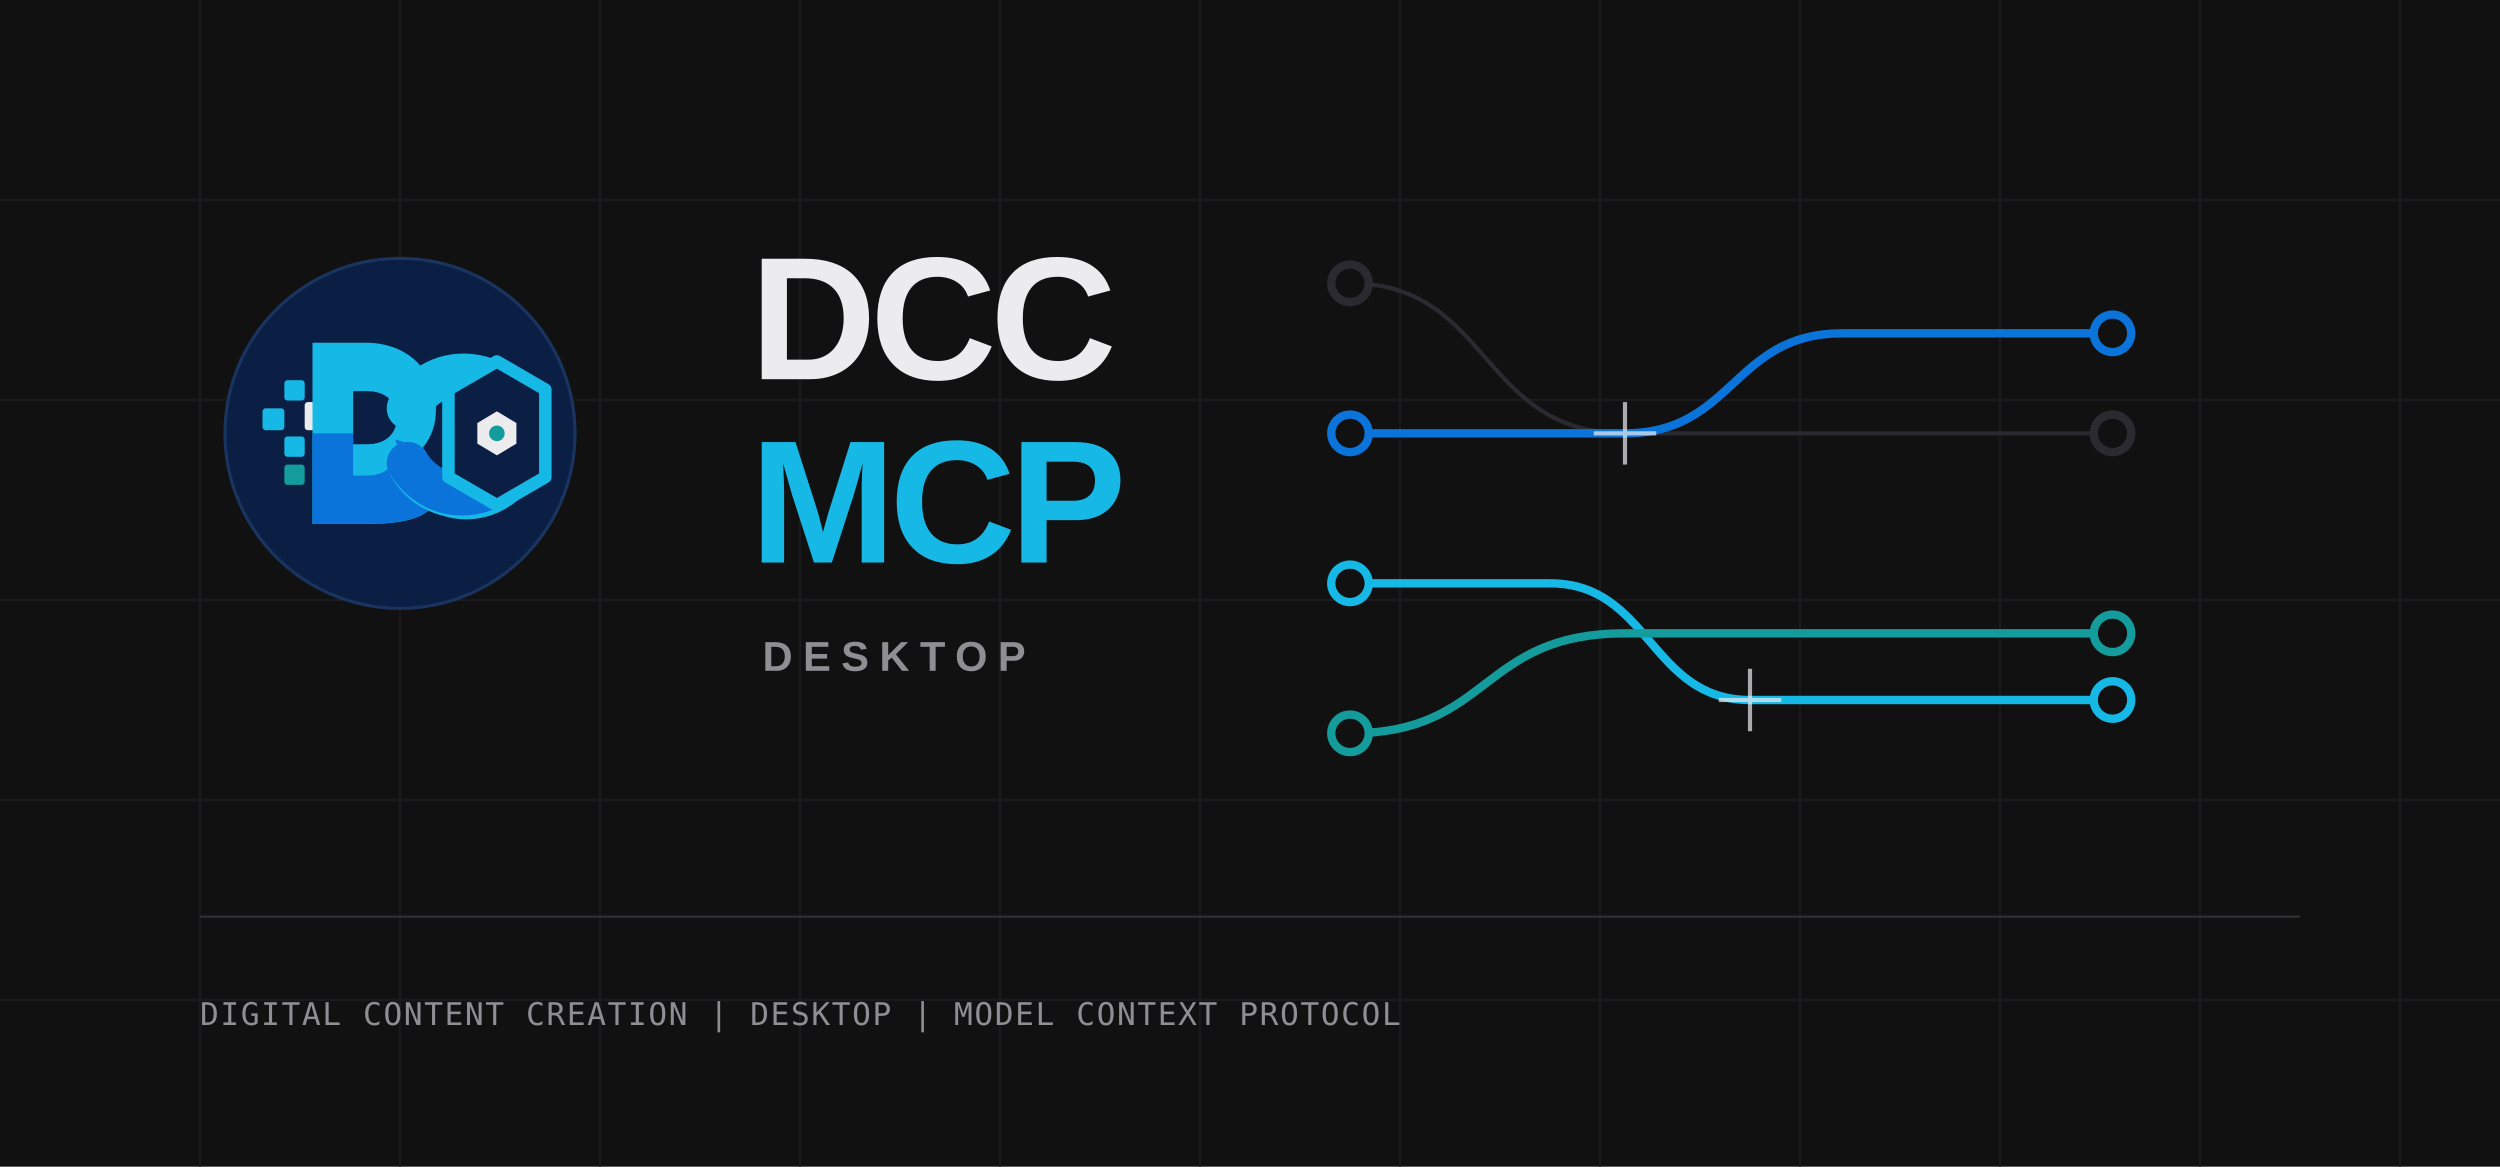
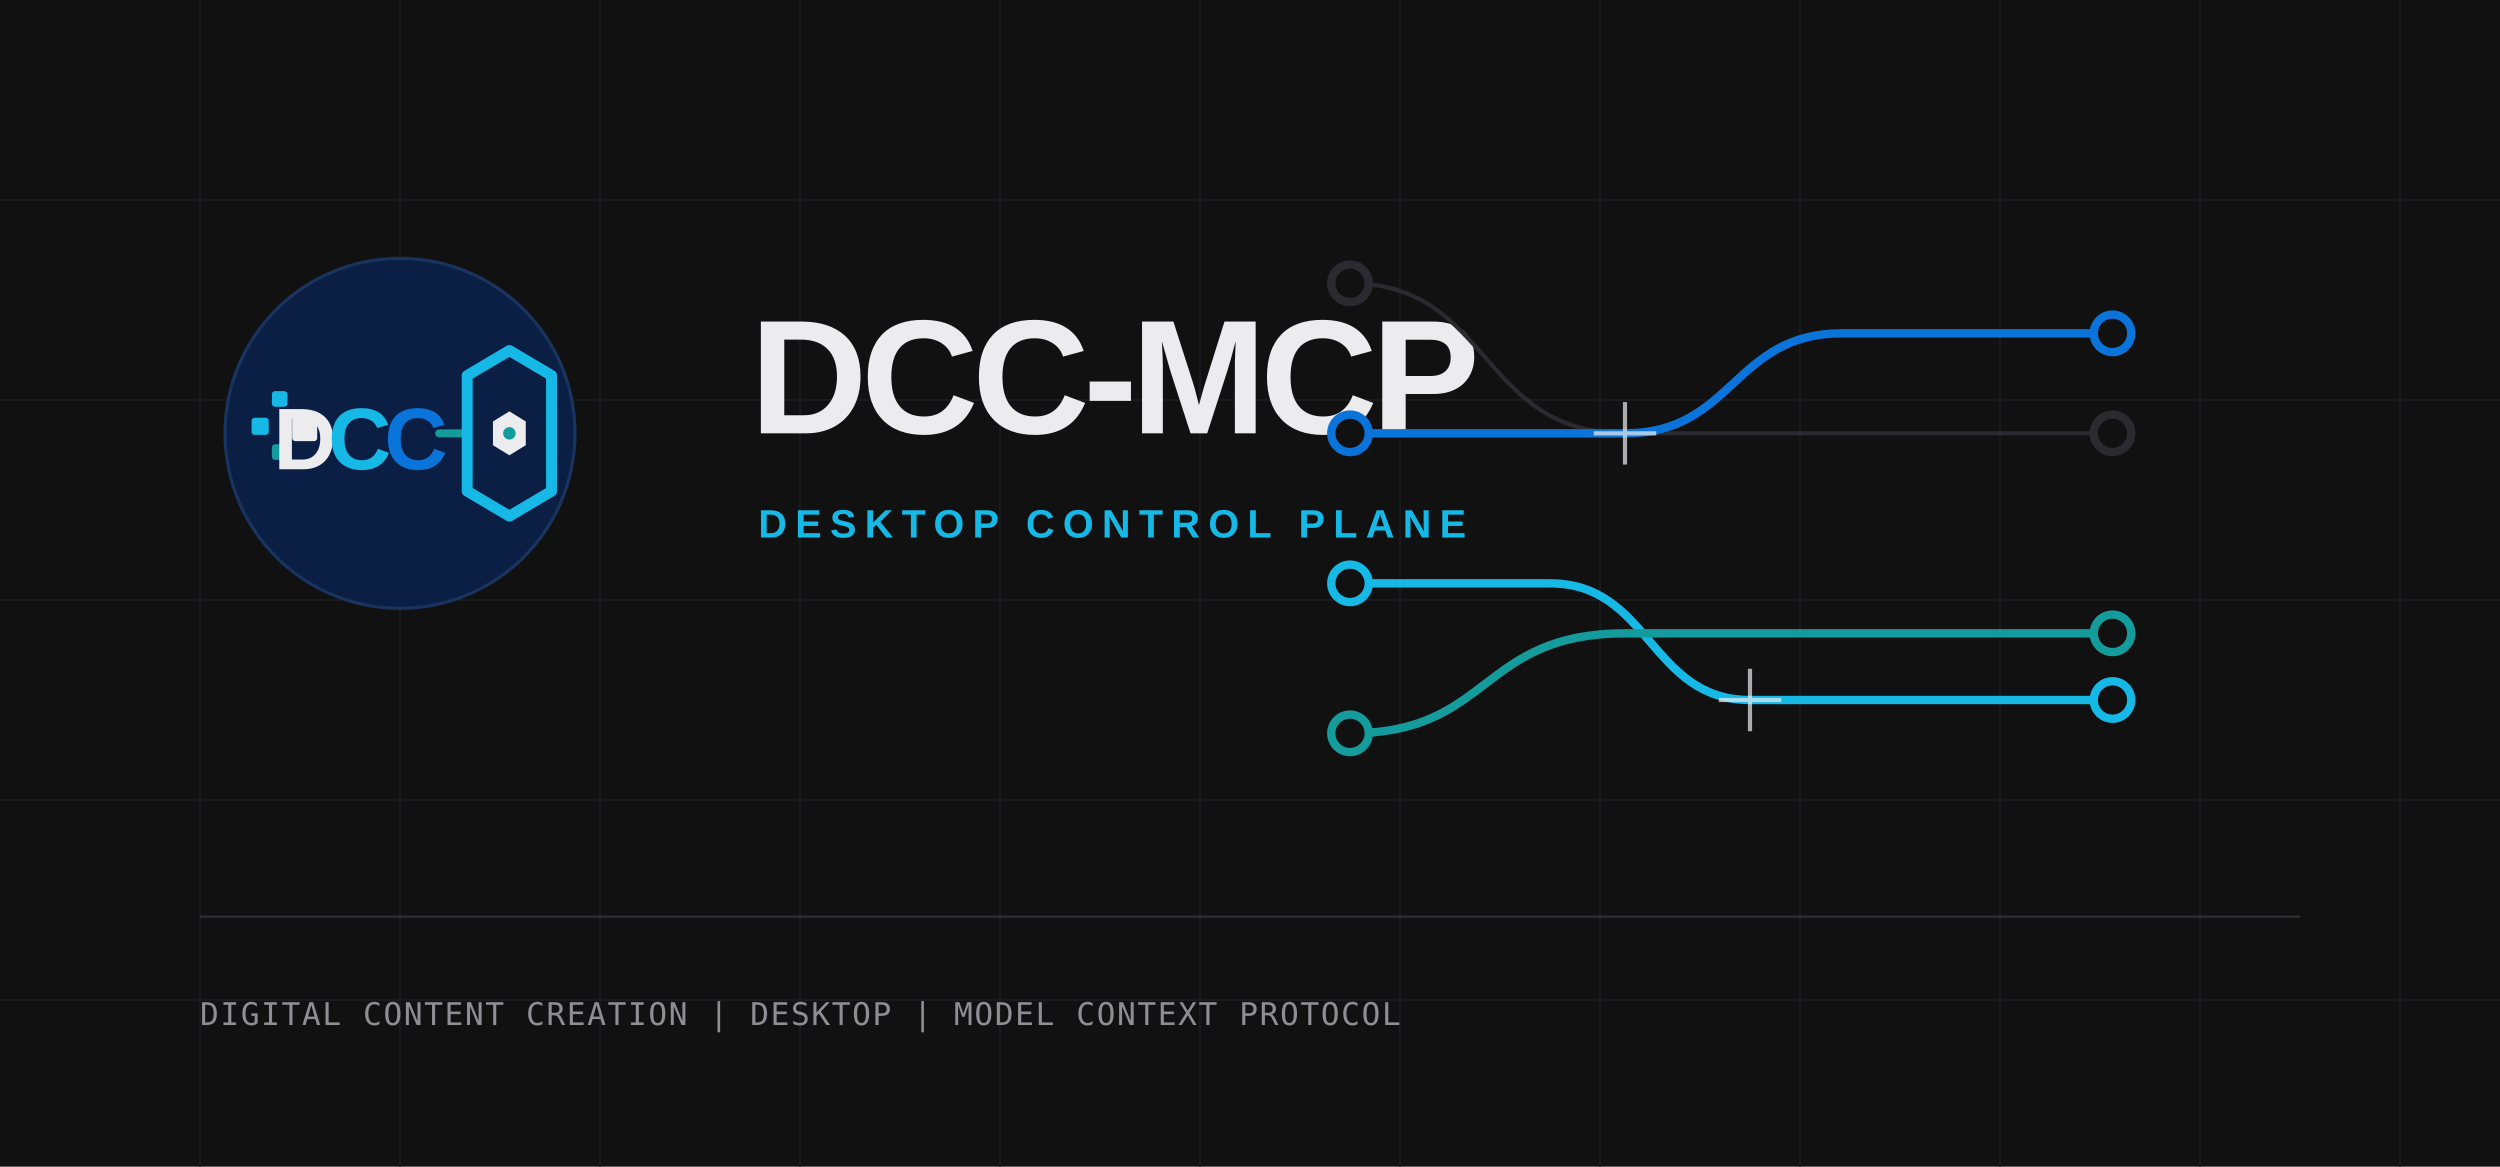
<svg xmlns="http://www.w3.org/2000/svg" width="1200" height="560" viewBox="0 0 1200 560" role="img" aria-labelledby="title desc" data-capability-motif="dcc-flow-and-mcp-gateway">
  <rect width="1200" height="560" fill="#111112" />
  <path d="M0 96H1200M0 192H1200M0 288H1200M0 384H1200M0 480H1200" stroke="#1B1B1F" stroke-width="1" />
  <path d="M96 0V560M192 0V560M288 0V560M384 0V560M480 0V560M576 0V560M672 0V560M768 0V560M864 0V560M960 0V560M1056 0V560M1152 0V560" stroke="#1B1B1F" stroke-width="1" />
-   <g transform="translate(96 112) scale(0.75)">
+   <g transform="translate(96 112) scale(0.75)" shape-rendering="geometricPrecision">
    <circle cx="128" cy="128" r="112" fill="#0B1F45" />
    <circle cx="128" cy="128" r="112" fill="none" stroke="#18345F" stroke-width="2" />
-     <g fill="#16B9E6">
-       <rect x="40" y="112" width="14" height="14" rx="2" />
-       <rect x="54" y="94" width="13" height="13" rx="2" />
-       <rect x="54" y="130" width="13" height="13" rx="2" />
-       <rect x="67" y="108" width="18" height="18" rx="2" fill="#ECECEF" />
-     </g>
-     <rect x="54" y="148" width="13" height="13" rx="2" fill="#149C9C" />
-     <path d="M72 70H106C133 70 151 88 151 113C151 124 147 133 140 140C147 148 151 157 151 167C151 180 135 186 107 186H72V70Z" fill="#16B9E6" />
-     <path d="M98 101H107C119 101 126 108 126 118C126 128 119 135 107 135H98V101Z" fill="#0B1F45" />
-     <path d="M72 128H98V155H107C119 155 126 148 126 138C126 136 126 134 125 132C135 134 143 140 147 148C150 153 151 159 151 167C151 180 135 186 107 186H72V128Z" fill="#0A74DA" />
-     <path d="M133 112C143 94 162 87 180 92C202 98 214 119 207 141C201 162 180 174 160 168C147 165 138 157 133 147" fill="none" stroke="#16B9E6" stroke-width="27" stroke-linecap="round" stroke-linejoin="round" />
-     <path d="M133 147C143 163 160 170 177 166C187 164 195 158 201 149" fill="none" stroke="#0A74DA" stroke-width="27" stroke-linecap="round" stroke-linejoin="round" />
-     <path d="M190 82L221 100V156L190 174L159 156V100Z" fill="#0B1F45" stroke="#16B9E6" stroke-width="8" stroke-linejoin="round" />
-     <path d="M190 111L205 120V136L190 145L175 136V120Z" fill="#ECECEF" stroke="#0B1F45" stroke-width="5" stroke-linejoin="round" />
-     <circle cx="190" cy="128" r="5" fill="#149C9C" />
+     <rect x="33" y="118" width="11" height="11" rx="2" fill="#16B9E6" />
+     <rect x="46" y="101" width="10" height="10" rx="2" fill="#16B9E6" />
+     <rect x="46" y="135" width="10" height="10" rx="2" fill="#149C9C" />
+     <rect x="59" y="117" width="16" height="16" rx="2" fill="#ECECEF" />
+     <text x="47" y="151" fill="#ECECEF" font-family="Arial Black, Archivo Black, Arial, sans-serif" font-size="56" font-weight="900" letter-spacing="-4">D</text>
+     <text x="82" y="151" fill="#16B9E6" font-family="Arial Black, Archivo Black, Arial, sans-serif" font-size="56" font-weight="900" letter-spacing="-4">C</text>
+     <text x="118" y="151" fill="#0A74DA" font-family="Arial Black, Archivo Black, Arial, sans-serif" font-size="56" font-weight="900" letter-spacing="-4">C</text>
+     <path d="M153 128H170" fill="none" stroke="#149C9C" stroke-width="5" stroke-linecap="round" />
+     <path d="M198 75L225 91V165L198 181L171 165V91Z" fill="#0B1F45" stroke="#16B9E6" stroke-width="7" stroke-linejoin="round" />
+     <path d="M198 111L211 119V137L198 145L185 137V119Z" fill="#ECECEF" stroke="#0B1F45" stroke-width="5" stroke-linejoin="round" />
+     <circle cx="198" cy="128" r="4" fill="#149C9C" />
  </g>
  <g fill="#ECECEF" font-family="Instrument Sans, Atkinson Hyperlegible Next, Arial, sans-serif">
-     <text x="360" y="182" font-size="84" font-weight="700" letter-spacing="-3">DCC</text>
-     <text x="360" y="270" font-size="84" font-weight="700" letter-spacing="-3" fill="#16B9E6">MCP</text>
-     <text x="366" y="322" font-size="20" font-weight="600" letter-spacing="5" fill="#8E8E93">DESKTOP</text>
+     <text x="360" y="208" font-size="78" font-weight="700" letter-spacing="-3">DCC-MCP</text>
+     <text x="364" y="258" font-size="19" font-weight="600" letter-spacing="4" fill="#16B9E6">DESKTOP CONTROL PLANE</text>
  </g>
  <g fill="none" stroke-linecap="round" stroke-linejoin="round">
    <path d="M648 136C716 136 710 208 780 208H1014" stroke="#2A2A30" stroke-width="2" />
    <path d="M648 208H780C832 208 832 160 884 160H1014" stroke="#0A74DA" stroke-width="4" />
    <path d="M648 280H744C792 280 792 336 840 336H1014" stroke="#16B9E6" stroke-width="4" />
    <path d="M648 352C716 352 710 304 780 304H1014" stroke="#149C9C" stroke-width="4" />
  </g>
  <g fill="#111112" stroke-width="4">
    <circle cx="648" cy="136" r="9" stroke="#2A2A30" />
    <circle cx="648" cy="208" r="9" stroke="#0A74DA" />
    <circle cx="648" cy="280" r="9" stroke="#16B9E6" />
    <circle cx="648" cy="352" r="9" stroke="#149C9C" />
    <circle cx="1014" cy="160" r="9" stroke="#0A74DA" />
    <circle cx="1014" cy="208" r="9" stroke="#2A2A30" />
    <circle cx="1014" cy="304" r="9" stroke="#149C9C" />
    <circle cx="1014" cy="336" r="9" stroke="#16B9E6" />
  </g>
  <path d="M780 193V223M765 208H795" stroke="#ECECEF" stroke-width="2" opacity="0.7" />
  <path d="M840 321V351M825 336H855" stroke="#ECECEF" stroke-width="2" opacity="0.7" />
  <line x1="96" y1="440" x2="1104" y2="440" stroke="#303036" stroke-width="1" />
  <text x="96" y="492" fill="#8E8E93" font-family="IBM Plex Mono, Consolas, monospace" font-size="15" letter-spacing="0.75">DIGITAL CONTENT CREATION | DESKTOP | MODEL CONTEXT PROTOCOL</text>
</svg>
